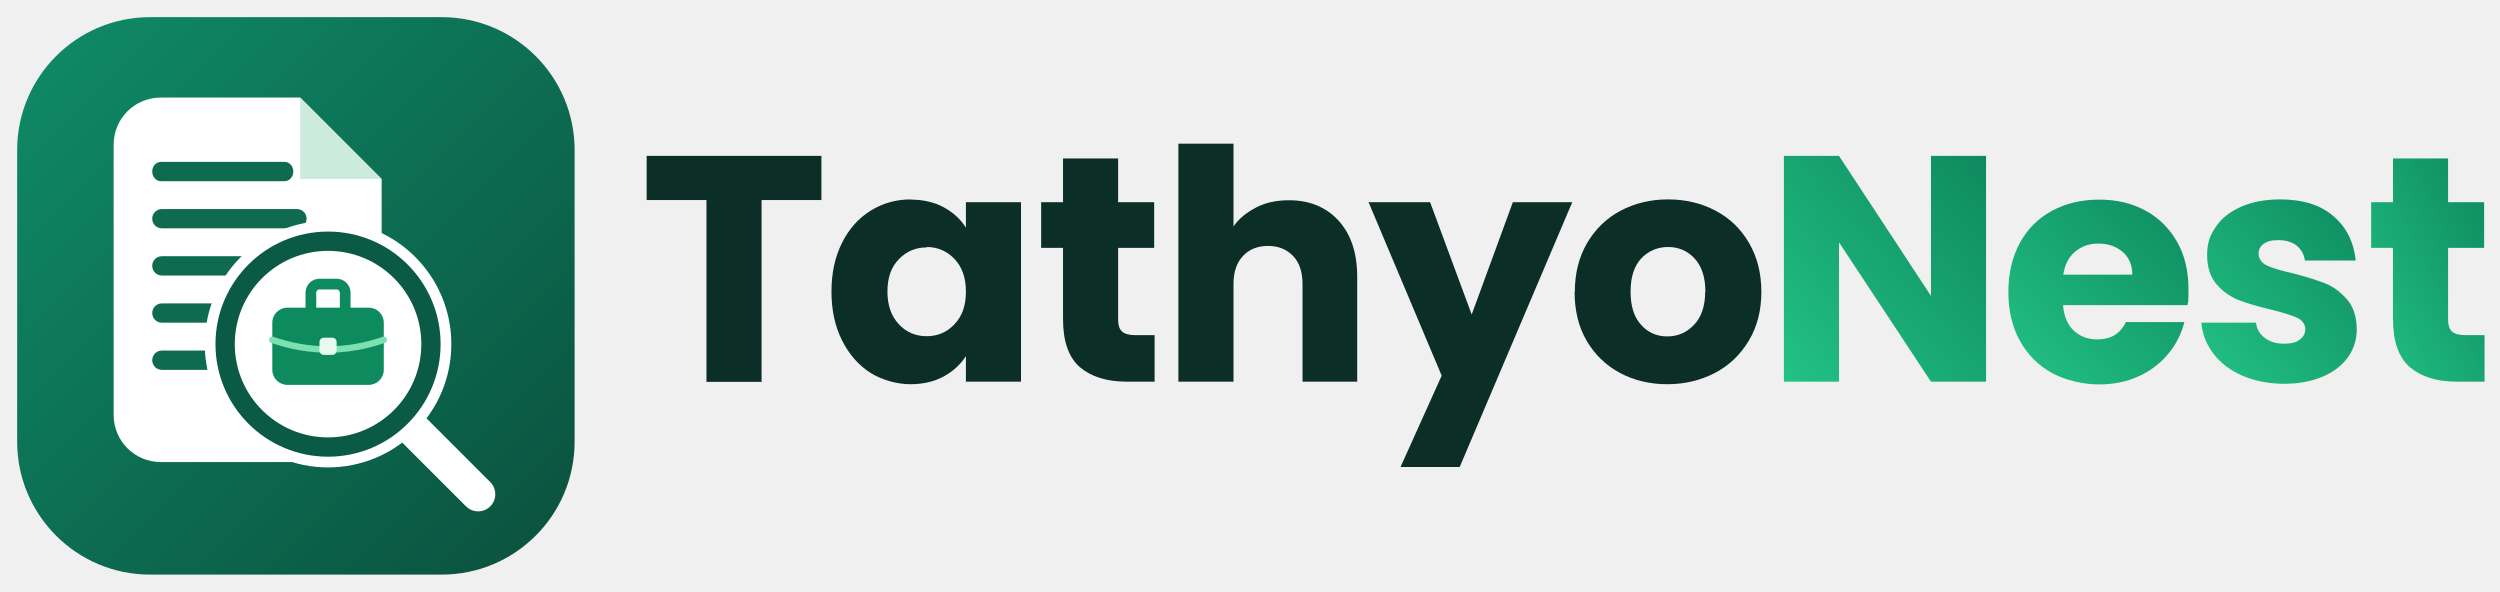
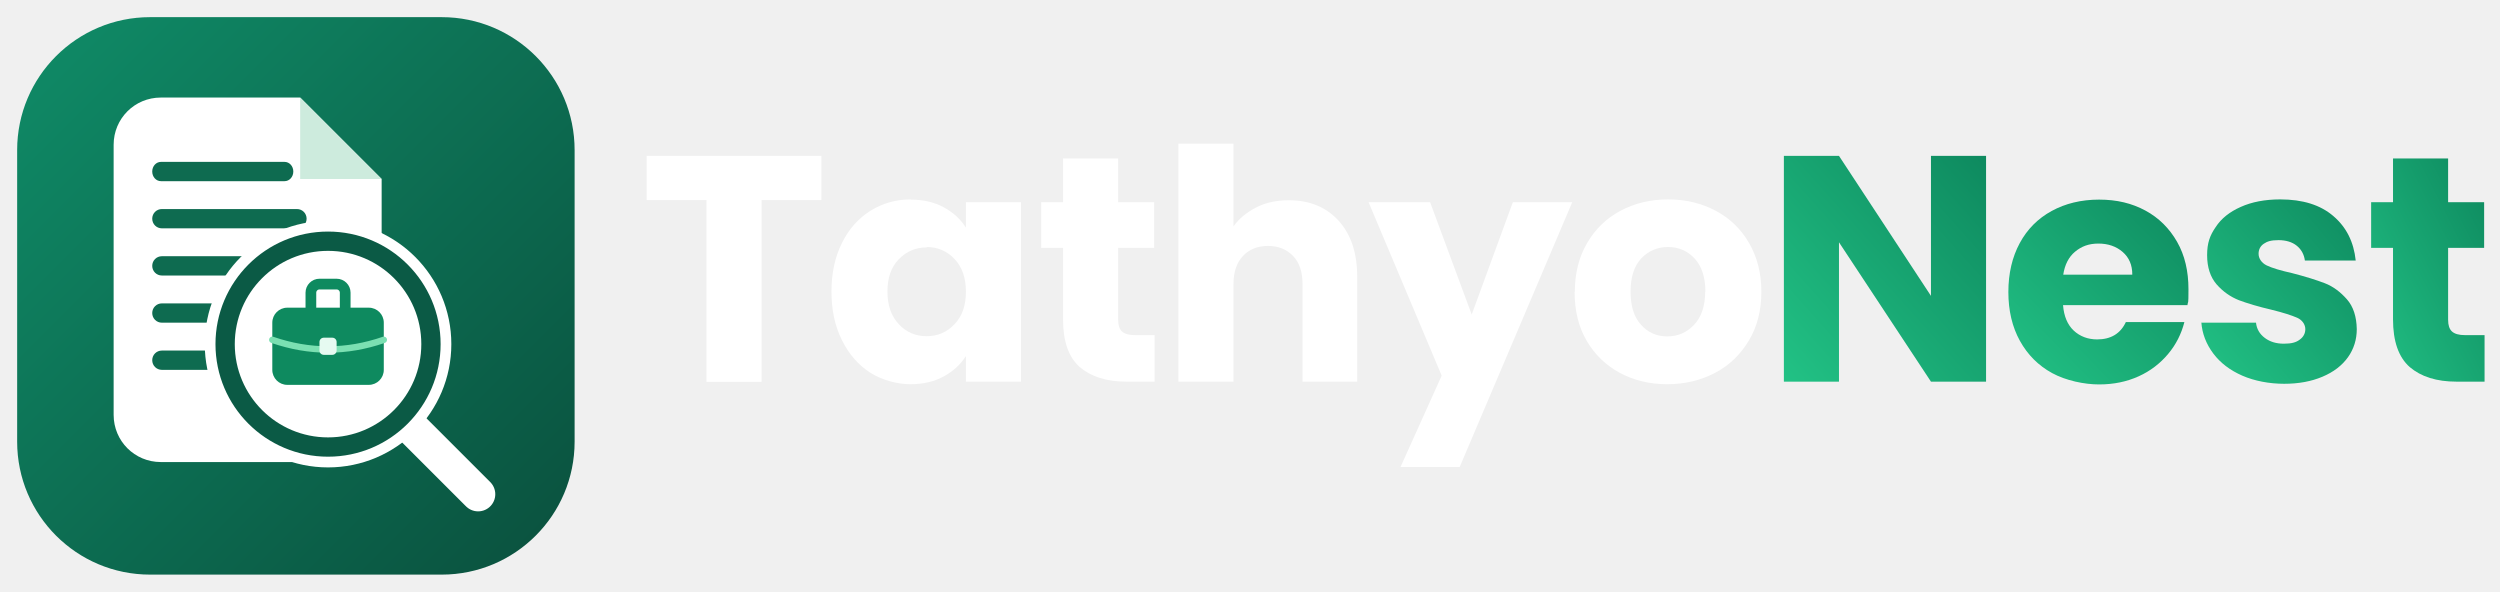
<svg xmlns="http://www.w3.org/2000/svg" id="Layer_1" version="1.1" viewBox="12 62 1166 276">
  <defs>
-     <style>      .st0 {        fill: url(#linear-gradient2);      }      .st1 {        fill: #0e6b50;      }      .st2 {        fill: #0b2e26;      }      .st3 {        stroke-width: 19px;      }      .st3, .st4, .st5, .st6 {        fill: none;      }      .st3, .st6 {        stroke: #fff;      }      .st7, .st8 {        fill: #fff;      }      .st9 {        fill: url(#linear-gradient1);      }      .st10 {        fill: #cdebdd;      }      .st8 {        stroke: #0b5a45;        stroke-width: 9px;      }      .st4 {        stroke: #7be0b2;        stroke-width: 3px;      }      .st4, .st5, .st6 {        stroke-linecap: round;      }      .st11 {        fill: url(#linear-gradient4);      }      .st12 {        fill: #e6faf1;      }      .st13 {        fill: url(#linear-gradient3);      }      .st5 {        stroke: #0e8a5f;        stroke-width: 5px;      }      .st14 {        fill: #0e8a5f;      }      .st15 {        fill: url(#linear-gradient);      }      .st6 {        stroke-width: 16px;      }    </style>
+     <style>      .st0 {        fill: url(#linear-gradient2);      }      .st1 {        fill: #0e6b50;      }      .st2 {        fill: #ffffff;      }      .st3 {        stroke-width: 19px;      }      .st3, .st4, .st5, .st6 {        fill: none;      }      .st3, .st6 {        stroke: #fff;      }      .st7, .st8 {        fill: #fff;      }      .st9 {        fill: url(#linear-gradient1);      }      .st10 {        fill: #cdebdd;      }      .st8 {        stroke: #0b5a45;        stroke-width: 9px;      }      .st4 {        stroke: #7be0b2;        stroke-width: 3px;      }      .st4, .st5, .st6 {        stroke-linecap: round;      }      .st11 {        fill: url(#linear-gradient4);      }      .st12 {        fill: #e6faf1;      }      .st13 {        fill: url(#linear-gradient3);      }      .st5 {        stroke: #0e8a5f;        stroke-width: 5px;      }      .st14 {        fill: #0e8a5f;      }      .st15 {        fill: url(#linear-gradient);      }      .st6 {        stroke-width: 16px;      }    </style>
    <linearGradient id="linear-gradient" x1="-256" y1="1262.4" x2="-255" y2="1261.4" gradientTransform="translate(66583 328306) scale(260 -260)" gradientUnits="userSpaceOnUse">
      <stop offset="0" stop-color="#0f8a66" />
      <stop offset="1" stop-color="#0a4e3c" />
    </linearGradient>
    <linearGradient id="linear-gradient1" x1="-254.3" y1="1274.8" x2="-253.3" y2="1273.8" gradientTransform="translate(24796.501 -133998.805) scale(94.2 105.3)" gradientUnits="userSpaceOnUse">
      <stop offset="0" stop-color="#22c285" />
      <stop offset="1" stop-color="#0e8a5f" />
    </linearGradient>
    <linearGradient id="linear-gradient2" x1="-253.9" y1="1276.8" x2="-252.9" y2="1275.8" gradientTransform="translate(22279.801 -109690.404) scale(84 86.1)" gradientUnits="userSpaceOnUse">
      <stop offset="0" stop-color="#22c285" />
      <stop offset="1" stop-color="#0e8a5f" />
    </linearGradient>
    <linearGradient id="linear-gradient3" x1="-253.4" y1="1276.8" x2="-252.4" y2="1275.8" gradientTransform="translate(19401.451 -109690.404) scale(72.45 86.1)" gradientUnits="userSpaceOnUse">
      <stop offset="0" stop-color="#22c285" />
      <stop offset="1" stop-color="#0e8a5f" />
    </linearGradient>
    <linearGradient id="linear-gradient4" x1="-252.1" y1="1275" x2="-251.1" y2="1274" gradientTransform="translate(14430.551 -132479.605) scale(52.8 104.1)" gradientUnits="userSpaceOnUse">
      <stop offset="0" stop-color="#22c285" />
      <stop offset="1" stop-color="#0e8a5f" />
    </linearGradient>
  </defs>
  <g>
    <rect class="st15" x="20" y="70" width="260" height="260" rx="62" ry="62" />
    <g>
      <path class="st7" d="M87,107.5h65l38,38v110c0,12.2-9.8,22-22,22h-81c-12.2,0-22-9.8-22-22v-126c0-12.2,9.8-22,22-22Z" />
      <path class="st10" d="M152,107.5v38h38l-38-38Z" />
      <g>
        <path class="st1" d="M87.1,137.5h57.6c2.3,0,4.1,2,4.1,4.5h0c0,2.5-1.8,4.5-4.1,4.5h-57.6c-2.3,0-4.1-2-4.1-4.5h0c0-2.5,1.8-4.5,4.1-4.5Z" />
        <path class="st1" d="M87.5,159.5h63c2.5,0,4.5,2,4.5,4.5h0c0,2.5-2,4.5-4.5,4.5h-63c-2.5,0-4.5-2-4.5-4.5h0c0-2.5,2-4.5,4.5-4.5Z" />
        <path class="st1" d="M87.5,181.5h41c2.5,0,4.5,2,4.5,4.5h0c0,2.5-2,4.5-4.5,4.5h-41c-2.5,0-4.5-2-4.5-4.5h0c0-2.5,2-4.5,4.5-4.5Z" />
        <path class="st1" d="M87.5,203.5h33c2.5,0,4.5,2,4.5,4.5h0c0,2.5-2,4.5-4.5,4.5h-33c-2.5,0-4.5-2-4.5-4.5h0c0-2.5,2-4.5,4.5-4.5Z" />
        <path class="st1" d="M87.5,225.5h27c2.5,0,4.5,2,4.5,4.5h0c0,2.5-2,4.5-4.5,4.5h-27c-2.5,0-4.5-2-4.5-4.5h0c0-2.5,2-4.5,4.5-4.5Z" />
      </g>
      <line class="st6" x1="197" y1="254.5" x2="235" y2="292.5" />
      <circle class="st3" cx="165" cy="222.5" r="48" />
      <circle class="st8" cx="165" cy="222.5" r="48" />
      <path class="st5" d="M157,205.5v-7c0-2.2,1.8-4,4-4h8c2.2,0,4,1.8,4,4v7" />
      <rect class="st14" x="139" y="205.5" width="52" height="36" rx="7" ry="7" />
      <path class="st4" d="M139,220.5c17.3,6,34.7,6,52,0" />
      <rect class="st12" x="161" y="219.5" width="8" height="8" rx="2" ry="2" />
    </g>
  </g>
  <g>
    <path class="st2" d="M395.1,134.7v20.6h-27.9v84.8h-25.7v-84.8h-27.9v-20.6h81.5Z" />
    <path class="st2" d="M436.7,155.1c5.9,0,11.1,1.2,15.5,3.6s7.9,5.6,10.3,9.5v-11.9h25.7v83.7h-25.7v-11.9c-2.5,3.9-6,7.1-10.4,9.5s-9.6,3.6-15.5,3.6-13-1.8-18.6-5.3c-5.6-3.6-10-8.6-13.3-15.2-3.3-6.6-4.9-14.1-4.9-22.7s1.6-16.1,4.9-22.7c3.2-6.5,7.7-11.5,13.3-15,5.6-3.5,11.9-5.3,18.8-5.3ZM444.2,177.4c-5.1,0-9.4,1.8-13,5.5-3.6,3.7-5.3,8.7-5.3,15.1s1.8,11.5,5.3,15.2c3.5,3.8,7.9,5.6,13,5.6s9.4-1.8,13-5.6,5.3-8.7,5.3-15.2-1.8-11.5-5.3-15.2-7.9-5.6-13-5.6Z" />
    <path class="st2" d="M550.5,218.2v21.8h-13.1c-9.3,0-16.5-2.3-21.8-6.8-5.2-4.6-7.8-12-7.8-22.3v-33.3h-10.2v-21.3h10.2v-20.4h25.7v20.4h16.8v21.3h-16.8v33.6c0,2.5.6,4.3,1.8,5.4s3.2,1.7,6,1.7h9.2Z" />
    <path class="st2" d="M645,191.1v48.9h-25.5v-45.5c0-5.6-1.4-10-4.4-13.1s-6.8-4.7-11.7-4.7-8.8,1.6-11.7,4.7c-2.9,3.1-4.4,7.4-4.4,13.1v45.5h-25.7v-111h25.7v38.6c2.6-3.7,6.2-6.6,10.7-8.9s9.5-3.3,15.2-3.3c9.6,0,17.3,3.2,23.1,9.5,5.8,6.4,8.7,15.1,8.7,26.2Z" />
    <path class="st2" d="M745.3,156.3l-52.5,123.5h-27.6l19.2-42.6-34.1-80.9h28.7l19.4,52.4,19.2-52.4h27.8Z" />
    <path class="st2" d="M746.5,198.1c0-8.6,1.9-16.2,5.7-22.7,3.8-6.5,9-11.6,15.6-15.1,6.6-3.5,14-5.3,22.2-5.3s15.6,1.8,22.2,5.3c6.6,3.5,11.8,8.5,15.6,15.1s5.7,14.1,5.7,22.7-1.9,16.2-5.8,22.7c-3.9,6.5-9.1,11.6-15.8,15.1-6.7,3.5-14.1,5.3-22.3,5.3s-15.6-1.8-22.1-5.3c-6.5-3.5-11.7-8.5-15.5-15-3.8-6.5-5.6-14.1-5.6-22.8ZM807.4,198.1c0-6.7-1.7-11.9-5-15.5s-7.5-5.4-12.4-5.4-9.2,1.8-12.5,5.3-5,8.7-5,15.5,1.6,11.9,4.9,15.5c3.2,3.6,7.3,5.4,12.2,5.4s9.1-1.8,12.5-5.4,5.2-8.7,5.2-15.5Z" />
    <path class="st9" d="M938.3,240h-25.7l-42.9-65v65h-25.7v-105.3h25.7l42.9,65.3v-65.3h25.7v105.3Z" />
    <path class="st0" d="M1032.3,204.3h-58.1c.4,5.2,2.1,9.2,5,11.9s6.6,4.1,10.9,4.1c6.4,0,10.9-2.7,13.4-8.1h27.3c-1.4,5.5-3.9,10.5-7.6,14.9-3.7,4.4-8.2,7.9-13.7,10.4-5.5,2.5-11.6,3.8-18.5,3.8s-15.5-1.8-21.9-5.3c-6.4-3.5-11.4-8.5-15-15-3.6-6.5-5.4-14.1-5.4-22.8s1.8-16.3,5.3-22.8c3.5-6.5,8.5-11.5,14.9-15,6.4-3.5,13.8-5.3,22.1-5.3s15.3,1.7,21.6,5.1c6.3,3.4,11.2,8.3,14.8,14.6s5.3,13.7,5.3,22.1-.2,4.9-.5,7.5ZM1006.5,190c0-4.4-1.5-7.9-4.5-10.5s-6.8-3.9-11.3-3.9-7.9,1.3-10.9,3.8-4.8,6.1-5.5,10.7h32.1Z" />
    <path class="st13" d="M1038.8,212.5h25.4c.3,2.9,1.7,5.3,4.1,7.1s5.3,2.7,8.9,2.7,5.7-.6,7.4-1.9c1.7-1.2,2.6-2.9,2.6-4.9s-1.3-4.2-3.8-5.3-6.5-2.4-12.2-3.8c-6-1.4-11-2.9-15-4.4-4-1.6-7.4-4-10.4-7.4-2.9-3.4-4.4-7.9-4.4-13.6s1.3-9.2,4-13.1c2.6-4,6.5-7.1,11.7-9.4,5.1-2.3,11.3-3.5,18.4-3.5,10.5,0,18.8,2.6,24.8,7.8,6.1,5.2,9.5,12.1,10.4,20.7h-23.7c-.4-2.9-1.7-5.2-3.8-6.9s-5-2.6-8.5-2.6-5.3.6-6.9,1.7-2.4,2.7-2.4,4.7,1.3,4.2,3.8,5.4,6.5,2.4,11.9,3.6c6.2,1.6,11.3,3.2,15.2,4.7s7.3,4.1,10.3,7.5,4.5,8.1,4.6,13.9c0,4.9-1.4,9.3-4.1,13.1-2.8,3.9-6.7,6.9-11.9,9.1-5.2,2.2-11.1,3.3-17.9,3.3s-13.8-1.3-19.5-3.8c-5.7-2.5-10.2-5.9-13.5-10.3s-5.2-9.2-5.6-14.6Z" />
    <path class="st11" d="M1170.8,218.2v21.8h-13.1c-9.3,0-16.5-2.3-21.8-6.8-5.2-4.6-7.8-12-7.8-22.3v-33.3h-10.2v-21.3h10.2v-20.4h25.7v20.4h16.8v21.3h-16.8v33.6c0,2.5.6,4.3,1.8,5.4s3.2,1.7,6,1.7h9.2Z" />
  </g>
</svg>
